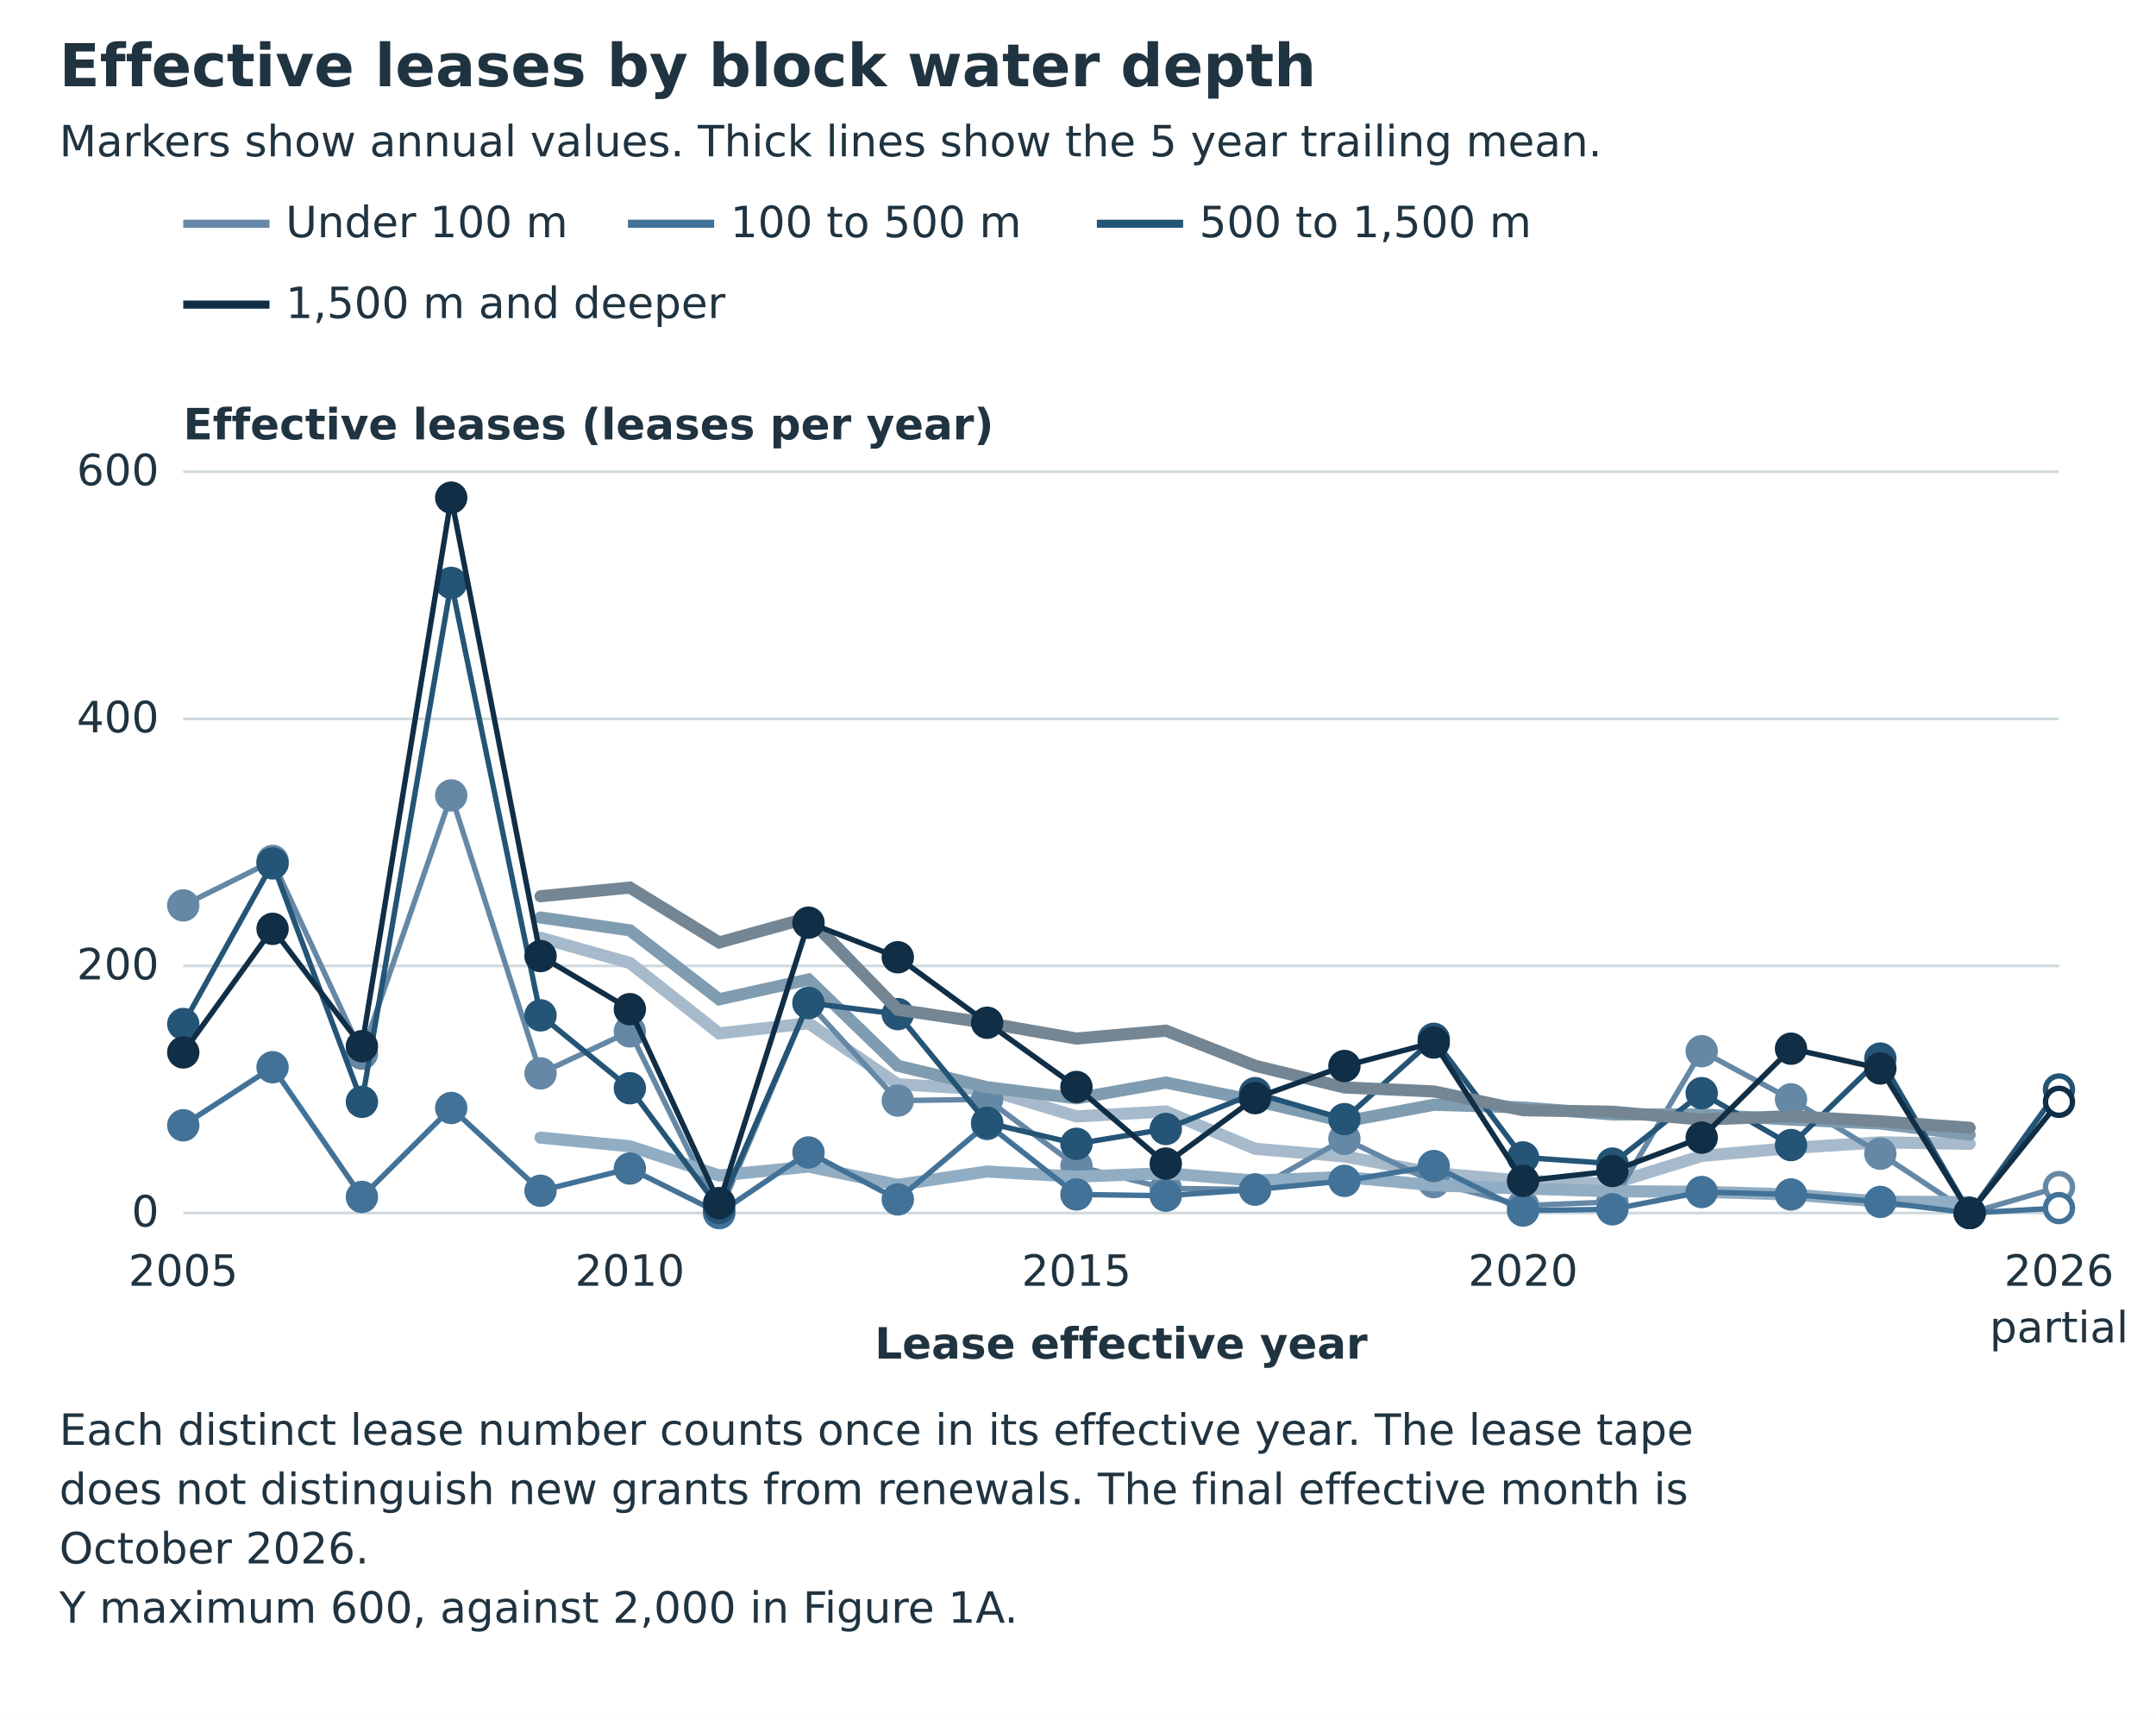
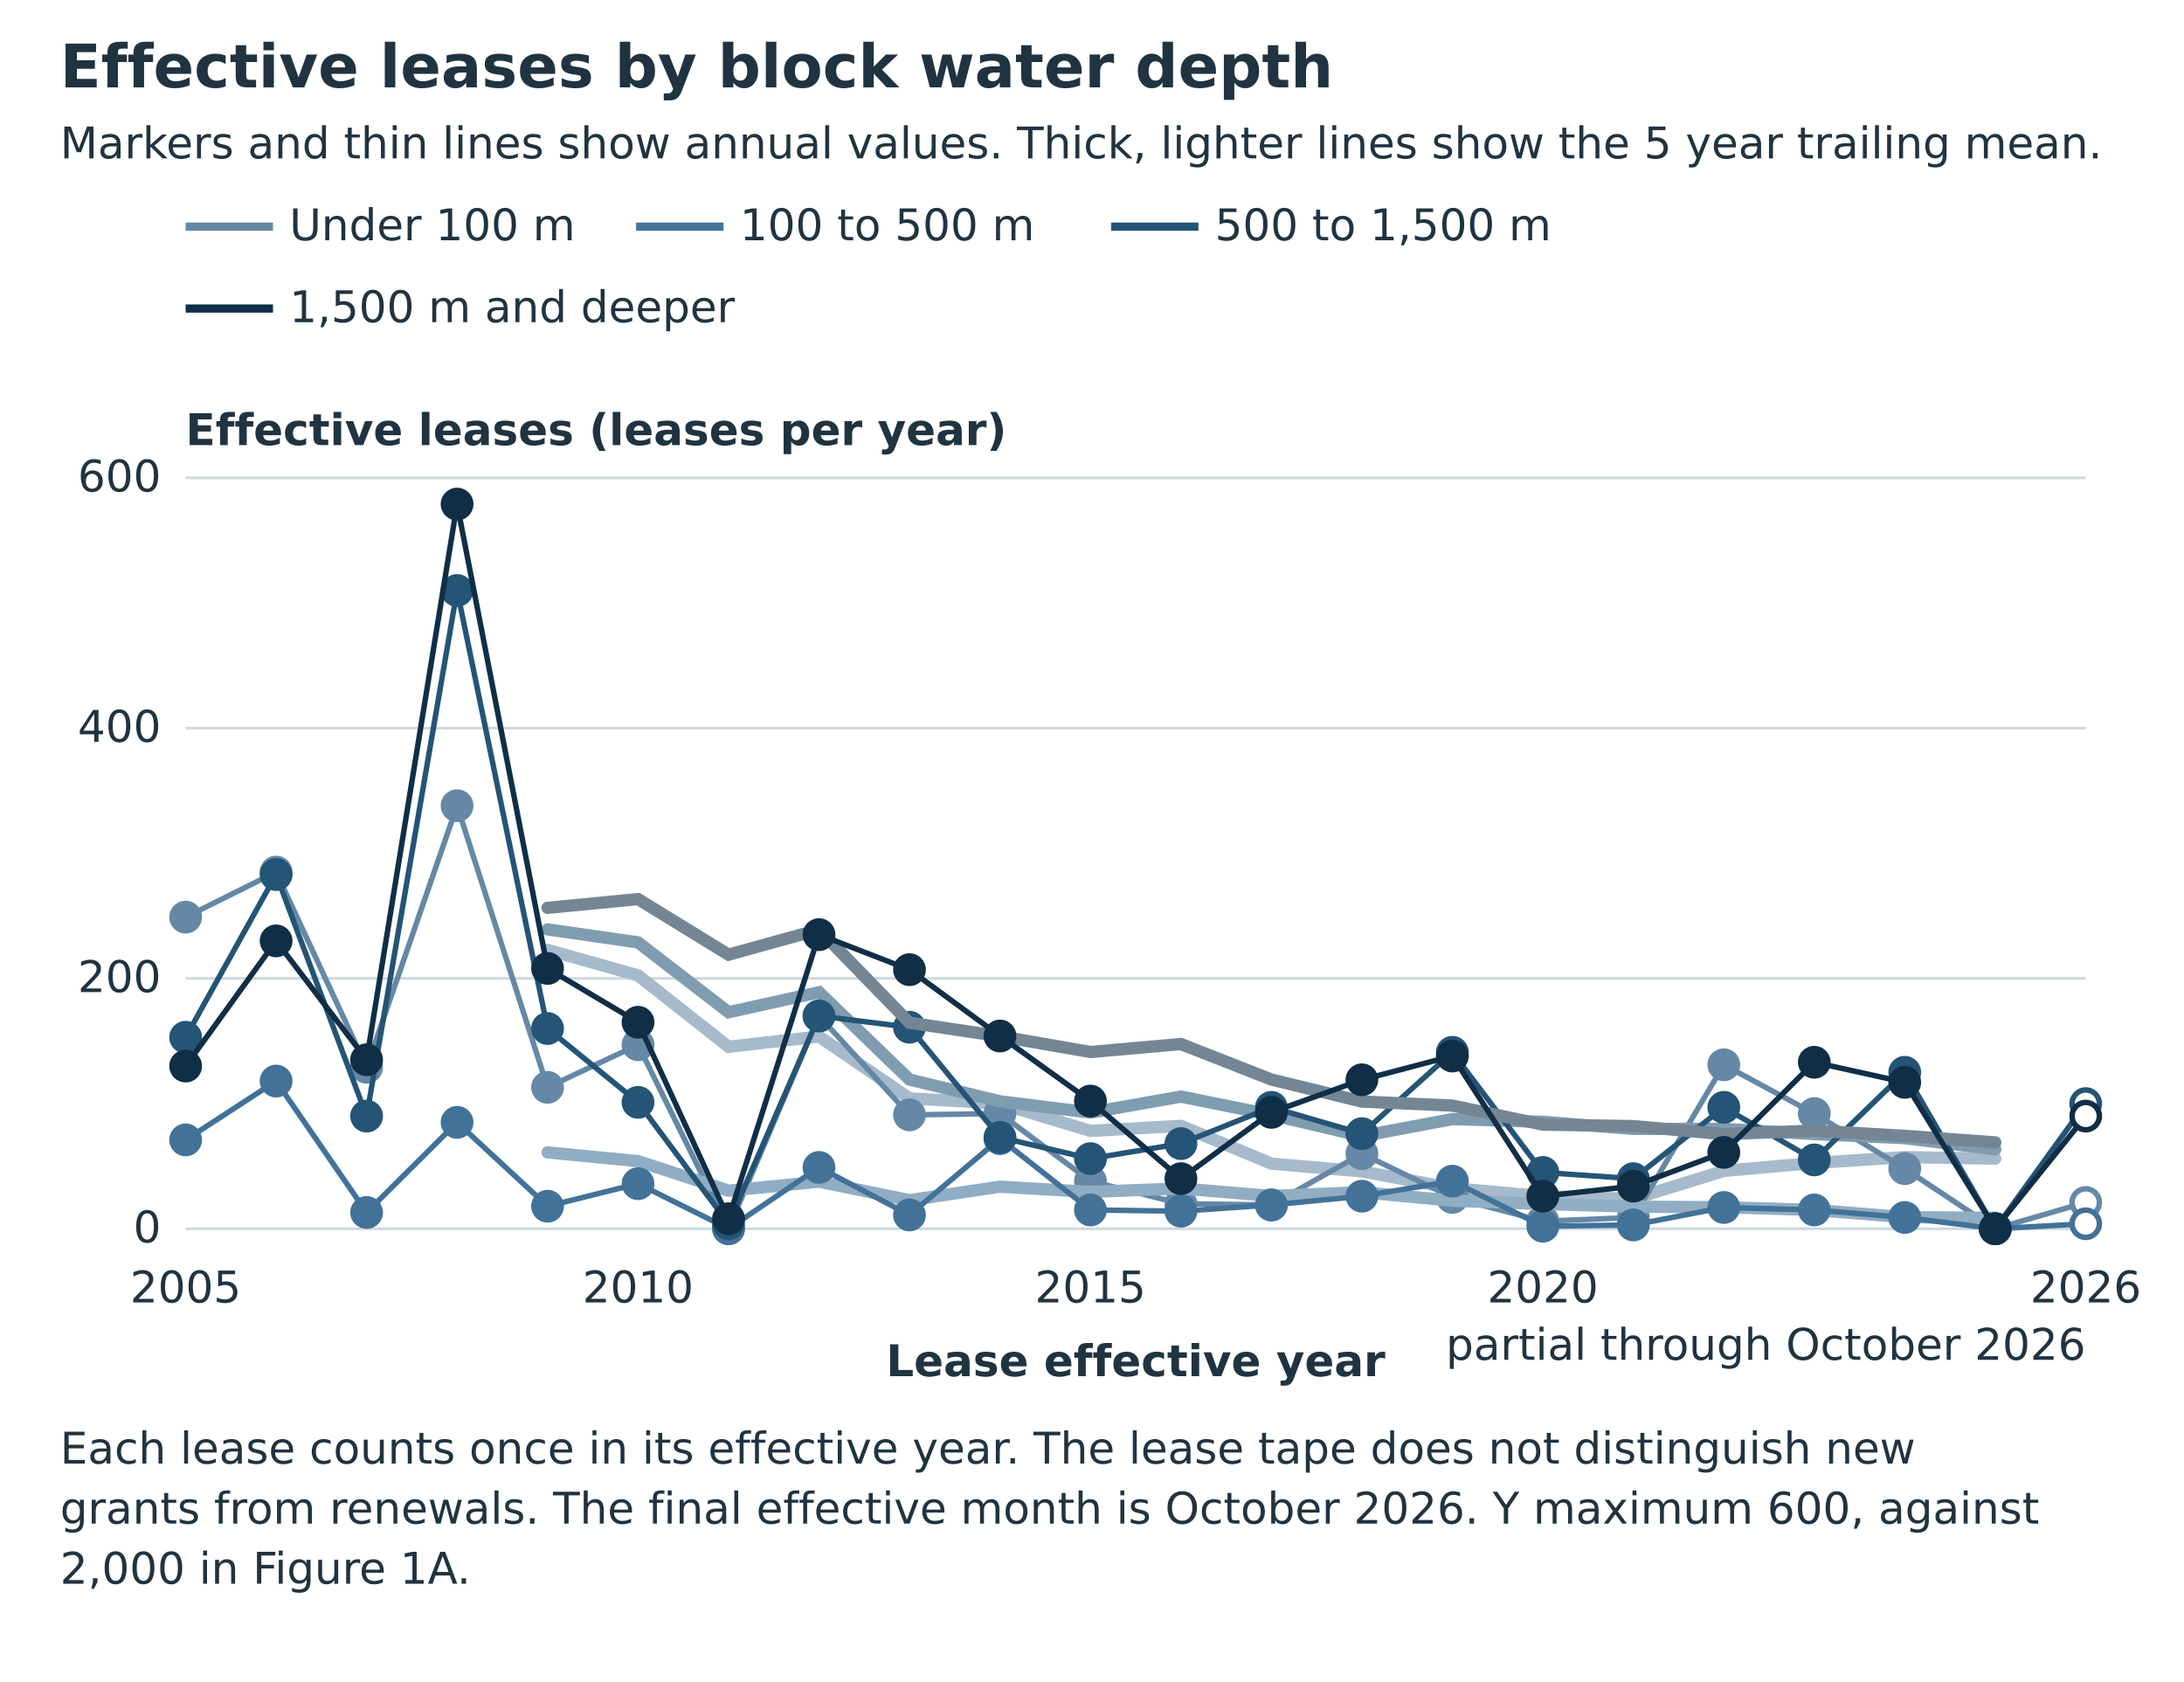
- <svg xmlns="http://www.w3.org/2000/svg" role="img" aria-label="Effective leases by block water depth" font-family="'DejaVu Sans','Segoe UI',Arial,sans-serif" font-size="16" fill="#203340" width="800" height="638" viewBox="0 0 800 638">
-   <rect width="800" height="638" fill="white" />
+ <svg xmlns="http://www.w3.org/2000/svg" role="img" aria-label="Effective leases by block water depth" font-family="'DejaVu Sans','Segoe UI',Arial,sans-serif" font-size="16" fill="#203340" width="800" height="616" viewBox="0 0 800 616">
+   <rect width="800" height="616" fill="white" />
  <text x="22" y="32" font-size="22" font-weight="bold">Effective leases by block water depth</text>
-   <text x="22" y="58">Markers show annual values. Thick lines show the 5 year trailing mean.</text>
+   <text x="22" y="58">Markers and thin lines show annual values. Thick, lighter lines show the 5 year trailing mean.</text>
  <g data-legend="0">
    <rect x="62" y="70" height="27" width="154" fill="white" />
    <line x1="68" y1="83" x2="100" y2="83" stroke="#6588a6" stroke-width="3" />
    <text x="106" y="88">Under 100 m</text>
  </g>
  <g data-legend="1">
    <rect x="227" y="70" height="27" width="163" fill="white" />
    <line x1="233" y1="83" x2="265" y2="83" stroke="#427298" stroke-width="3" />
    <text x="271" y="88">100 to 500 m</text>
  </g>
  <g data-legend="2">
    <rect x="401" y="70" height="27" width="181" fill="white" />
    <line x1="407" y1="83" x2="439" y2="83" stroke="#245476" stroke-width="3" />
    <text x="445" y="88">500 to 1,500 m</text>
  </g>
  <g data-legend="3">
    <rect x="62" y="100" height="27" width="217" fill="white" />
    <line x1="68" y1="113" x2="100" y2="113" stroke="#102e46" stroke-width="3" />
    <text x="106" y="118">1,500 m and deeper</text>
  </g>
  <text x="68" y="163" font-weight="bold">Effective leases (leases per year)</text>
-   <line x1="68" x2="764" y1="450.0" y2="450.0" stroke="#cfd9de" />
-   <text x="59" y="455.0" text-anchor="end">0</text>
+   <line x1="68" x2="764" y1="450.00" y2="450.00" stroke="#cfd9de" />
+   <text x="59" y="455.00" text-anchor="end">0</text>
  <line x1="68" x2="764" y1="358.33" y2="358.33" stroke="#cfd9de" />
  <text x="59" y="363.33" text-anchor="end">200</text>
  <line x1="68" x2="764" y1="266.67" y2="266.67" stroke="#cfd9de" />
  <text x="59" y="271.67" text-anchor="end">400</text>
-   <line x1="68" x2="764" y1="175.0" y2="175.0" stroke="#cfd9de" />
-   <text x="59" y="180.0" text-anchor="end">600</text>
-   <text x="68.0" y="477" text-anchor="middle">2005</text>
+   <line x1="68" x2="764" y1="175.00" y2="175.00" stroke="#cfd9de" />
+   <text x="59" y="180.00" text-anchor="end">600</text>
+   <text x="68.00" y="477" text-anchor="middle">2005</text>
  <text x="233.71" y="477" text-anchor="middle">2010</text>
  <text x="399.43" y="477" text-anchor="middle">2015</text>
  <text x="565.14" y="477" text-anchor="middle">2020</text>
-   <text x="764.0" y="477" text-anchor="middle">2026</text>
-   <text x="764" y="498" text-anchor="middle">partial</text>
-   <text x="416.0" y="504" text-anchor="middle" font-weight="bold">Lease effective year</text>
+   <text x="764.00" y="477" text-anchor="middle">2026</text>
+   <text x="764" y="498" text-anchor="end">partial through October 2026</text>
+   <text x="416.00" y="504" text-anchor="middle" font-weight="bold">Lease effective year</text>
  <g data-series="0" data-label="Under 100 m">
    <path d="M200.57,347.88l0,0 L233.71,357.23 L266.86,383.36 L300.00,379.60 L333.14,402.24 L366.29,404.17 L399.43,414.16 L432.57,412.32 L465.71,426.17 L498.86,429.01 L532.00,435.15 L565.14,438.08 L598.29,439.09 L631.43,428.82 L664.57,425.89 L697.71,423.78 L730.86,424.33" fill="none" stroke="#a6bacb" stroke-width="4.5" stroke-linecap="round" class="trend" />
    <path d="M68.00,335.88l0,0 L101.14,319.38 L134.29,390.88 L167.43,295.08 L200.57,398.21 L233.71,382.62 L266.86,450.00 L300.00,372.08 L333.14,408.29 L366.29,407.83 L399.43,432.58 L432.57,440.83 L465.71,441.29 L498.86,422.50 L532.00,438.54 L565.14,447.25 L598.29,445.88 L631.43,389.96 L664.57,407.83 L697.71,428.00 L730.86,450.00 L764.00,440.38" fill="none" stroke="#6588a6" stroke-width="2" stroke-linecap="round" class="annual" />
    <circle cx="68.00" cy="335.88" r="5" stroke="#6588a6" stroke-width="2" fill="#6588a6" data-year="2005" />
    <circle cx="101.14" cy="319.38" r="5" stroke="#6588a6" stroke-width="2" fill="#6588a6" data-year="2006" />
    <circle cx="134.29" cy="390.88" r="5" stroke="#6588a6" stroke-width="2" fill="#6588a6" data-year="2007" />
    <circle cx="167.43" cy="295.08" r="5" stroke="#6588a6" stroke-width="2" fill="#6588a6" data-year="2008" />
    <circle cx="200.57" cy="398.21" r="5" stroke="#6588a6" stroke-width="2" fill="#6588a6" data-year="2009" />
    <circle cx="233.71" cy="382.62" r="5" stroke="#6588a6" stroke-width="2" fill="#6588a6" data-year="2010" />
    <circle cx="266.86" cy="450.00" r="5" stroke="#6588a6" stroke-width="2" fill="#6588a6" data-year="2011" />
    <circle cx="300.00" cy="372.08" r="5" stroke="#6588a6" stroke-width="2" fill="#6588a6" data-year="2012" />
    <circle cx="333.14" cy="408.29" r="5" stroke="#6588a6" stroke-width="2" fill="#6588a6" data-year="2013" />
    <circle cx="366.29" cy="407.83" r="5" stroke="#6588a6" stroke-width="2" fill="#6588a6" data-year="2014" />
    <circle cx="399.43" cy="432.58" r="5" stroke="#6588a6" stroke-width="2" fill="#6588a6" data-year="2015" />
    <circle cx="432.57" cy="440.83" r="5" stroke="#6588a6" stroke-width="2" fill="#6588a6" data-year="2016" />
    <circle cx="465.71" cy="441.29" r="5" stroke="#6588a6" stroke-width="2" fill="#6588a6" data-year="2017" />
    <circle cx="498.86" cy="422.50" r="5" stroke="#6588a6" stroke-width="2" fill="#6588a6" data-year="2018" />
    <circle cx="532.00" cy="438.54" r="5" stroke="#6588a6" stroke-width="2" fill="#6588a6" data-year="2019" />
    <circle cx="565.14" cy="447.25" r="5" stroke="#6588a6" stroke-width="2" fill="#6588a6" data-year="2020" />
    <circle cx="598.29" cy="445.88" r="5" stroke="#6588a6" stroke-width="2" fill="#6588a6" data-year="2021" />
    <circle cx="631.43" cy="389.96" r="5" stroke="#6588a6" stroke-width="2" fill="#6588a6" data-year="2022" />
    <circle cx="664.57" cy="407.83" r="5" stroke="#6588a6" stroke-width="2" fill="#6588a6" data-year="2023" />
    <circle cx="697.71" cy="428.00" r="5" stroke="#6588a6" stroke-width="2" fill="#6588a6" data-year="2024" />
    <circle cx="730.86" cy="450.00" r="5" stroke="#6588a6" stroke-width="2" fill="#6588a6" data-year="2025" />
    <circle cx="764.00" cy="440.38" r="5" stroke="#6588a6" stroke-width="2" fill="white" data-year="2026" />
  </g>
  <g data-series="1" data-label="100 to 500 m">
    <path d="M200.57,422.04l0,0 L233.71,425.25 L266.86,436.07 L300.00,432.77 L333.14,439.55 L366.29,434.60 L399.43,436.52 L432.57,435.24 L465.71,437.99 L498.86,436.62 L532.00,439.73 L565.14,440.93 L598.29,441.93 L631.43,442.12 L664.57,443.12 L697.71,445.78 L730.86,445.97" fill="none" stroke="#91adc3" stroke-width="4.5" stroke-linecap="round" class="trend" />
    <path d="M68.00,417.46l0,0 L101.14,395.92 L134.29,444.04 L167.43,411.04 L200.57,441.75 L233.71,433.50 L266.86,450.00 L300.00,427.54 L333.14,444.96 L366.29,417.00 L399.43,443.12 L432.57,443.58 L465.71,441.29 L498.86,438.08 L532.00,432.58 L565.14,449.08 L598.29,448.62 L631.43,442.21 L664.57,443.12 L697.71,445.88 L730.86,450.00 L764.00,448.17" fill="none" stroke="#427298" stroke-width="2" stroke-linecap="round" class="annual" />
    <circle cx="68.00" cy="417.46" r="5" stroke="#427298" stroke-width="2" fill="#427298" data-year="2005" />
    <circle cx="101.14" cy="395.92" r="5" stroke="#427298" stroke-width="2" fill="#427298" data-year="2006" />
    <circle cx="134.29" cy="444.04" r="5" stroke="#427298" stroke-width="2" fill="#427298" data-year="2007" />
    <circle cx="167.43" cy="411.04" r="5" stroke="#427298" stroke-width="2" fill="#427298" data-year="2008" />
    <circle cx="200.57" cy="441.75" r="5" stroke="#427298" stroke-width="2" fill="#427298" data-year="2009" />
    <circle cx="233.71" cy="433.50" r="5" stroke="#427298" stroke-width="2" fill="#427298" data-year="2010" />
    <circle cx="266.86" cy="450.00" r="5" stroke="#427298" stroke-width="2" fill="#427298" data-year="2011" />
    <circle cx="300.00" cy="427.54" r="5" stroke="#427298" stroke-width="2" fill="#427298" data-year="2012" />
    <circle cx="333.14" cy="444.96" r="5" stroke="#427298" stroke-width="2" fill="#427298" data-year="2013" />
    <circle cx="366.29" cy="417.00" r="5" stroke="#427298" stroke-width="2" fill="#427298" data-year="2014" />
    <circle cx="399.43" cy="443.12" r="5" stroke="#427298" stroke-width="2" fill="#427298" data-year="2015" />
    <circle cx="432.57" cy="443.58" r="5" stroke="#427298" stroke-width="2" fill="#427298" data-year="2016" />
    <circle cx="465.71" cy="441.29" r="5" stroke="#427298" stroke-width="2" fill="#427298" data-year="2017" />
    <circle cx="498.86" cy="438.08" r="5" stroke="#427298" stroke-width="2" fill="#427298" data-year="2018" />
    <circle cx="532.00" cy="432.58" r="5" stroke="#427298" stroke-width="2" fill="#427298" data-year="2019" />
    <circle cx="565.14" cy="449.08" r="5" stroke="#427298" stroke-width="2" fill="#427298" data-year="2020" />
    <circle cx="598.29" cy="448.62" r="5" stroke="#427298" stroke-width="2" fill="#427298" data-year="2021" />
    <circle cx="631.43" cy="442.21" r="5" stroke="#427298" stroke-width="2" fill="#427298" data-year="2022" />
    <circle cx="664.57" cy="443.12" r="5" stroke="#427298" stroke-width="2" fill="#427298" data-year="2023" />
    <circle cx="697.71" cy="445.88" r="5" stroke="#427298" stroke-width="2" fill="#427298" data-year="2024" />
    <circle cx="730.86" cy="450.00" r="5" stroke="#427298" stroke-width="2" fill="#427298" data-year="2025" />
    <circle cx="764.00" cy="448.17" r="5" stroke="#427298" stroke-width="2" fill="white" data-year="2026" />
  </g>
  <g data-series="2" data-label="500 to 1,500 m">
    <path d="M200.57,340.37l0,0 L233.71,345.13 L266.86,370.71 L300.00,363.38 L333.14,395.37 L366.29,403.34 L399.43,407.47 L432.57,401.60 L465.71,408.29 L498.86,416.08 L532.00,409.85 L565.14,410.86 L598.29,413.43 L631.43,413.43 L664.57,415.35 L697.71,416.82 L730.86,420.94" fill="none" stroke="#809cb0" stroke-width="4.5" stroke-linecap="round" class="trend" />
    <path d="M68.00,379.88l0,0 L101.14,320.29 L134.29,408.75 L167.43,216.25 L200.57,376.67 L233.71,403.71 L266.86,448.17 L300.00,372.08 L333.14,376.21 L366.29,416.54 L399.43,424.33 L432.57,418.83 L465.71,405.54 L498.86,415.17 L532.00,385.38 L565.14,429.38 L598.29,431.67 L631.43,405.54 L664.57,424.79 L697.71,392.71 L730.86,450.00 L764.00,404.17" fill="none" stroke="#245476" stroke-width="2" stroke-linecap="round" class="annual" />
    <circle cx="68.00" cy="379.88" r="5" stroke="#245476" stroke-width="2" fill="#245476" data-year="2005" />
    <circle cx="101.14" cy="320.29" r="5" stroke="#245476" stroke-width="2" fill="#245476" data-year="2006" />
    <circle cx="134.29" cy="408.75" r="5" stroke="#245476" stroke-width="2" fill="#245476" data-year="2007" />
    <circle cx="167.43" cy="216.25" r="5" stroke="#245476" stroke-width="2" fill="#245476" data-year="2008" />
    <circle cx="200.57" cy="376.67" r="5" stroke="#245476" stroke-width="2" fill="#245476" data-year="2009" />
    <circle cx="233.71" cy="403.71" r="5" stroke="#245476" stroke-width="2" fill="#245476" data-year="2010" />
    <circle cx="266.86" cy="448.17" r="5" stroke="#245476" stroke-width="2" fill="#245476" data-year="2011" />
    <circle cx="300.00" cy="372.08" r="5" stroke="#245476" stroke-width="2" fill="#245476" data-year="2012" />
    <circle cx="333.14" cy="376.21" r="5" stroke="#245476" stroke-width="2" fill="#245476" data-year="2013" />
    <circle cx="366.29" cy="416.54" r="5" stroke="#245476" stroke-width="2" fill="#245476" data-year="2014" />
    <circle cx="399.43" cy="424.33" r="5" stroke="#245476" stroke-width="2" fill="#245476" data-year="2015" />
    <circle cx="432.57" cy="418.83" r="5" stroke="#245476" stroke-width="2" fill="#245476" data-year="2016" />
    <circle cx="465.71" cy="405.54" r="5" stroke="#245476" stroke-width="2" fill="#245476" data-year="2017" />
    <circle cx="498.86" cy="415.17" r="5" stroke="#245476" stroke-width="2" fill="#245476" data-year="2018" />
    <circle cx="532.00" cy="385.38" r="5" stroke="#245476" stroke-width="2" fill="#245476" data-year="2019" />
    <circle cx="565.14" cy="429.38" r="5" stroke="#245476" stroke-width="2" fill="#245476" data-year="2020" />
    <circle cx="598.29" cy="431.67" r="5" stroke="#245476" stroke-width="2" fill="#245476" data-year="2021" />
    <circle cx="631.43" cy="405.54" r="5" stroke="#245476" stroke-width="2" fill="#245476" data-year="2022" />
    <circle cx="664.57" cy="424.79" r="5" stroke="#245476" stroke-width="2" fill="#245476" data-year="2023" />
    <circle cx="697.71" cy="392.71" r="5" stroke="#245476" stroke-width="2" fill="#245476" data-year="2024" />
    <circle cx="730.86" cy="450.00" r="5" stroke="#245476" stroke-width="2" fill="#245476" data-year="2025" />
    <circle cx="764.00" cy="404.17" r="5" stroke="#245476" stroke-width="2" fill="white" data-year="2026" />
  </g>
  <g data-series="3" data-label="1,500 m and deeper">
    <path d="M200.57,332.48l0,0 L233.71,329.27 L266.86,349.62 L300.00,340.46 L333.14,374.56 L366.29,379.51 L399.43,385.28 L432.57,382.35 L465.71,395.37 L498.86,403.43 L532.00,404.90 L565.14,411.87 L598.29,412.42 L631.43,415.35 L664.57,414.07 L697.71,415.99 L730.86,418.38" fill="none" stroke="#748694" stroke-width="4.5" stroke-linecap="round" class="trend" />
    <path d="M68.00,390.42l0,0 L101.14,344.58 L134.29,388.12 L167.43,184.62 L200.57,354.67 L233.71,374.38 L266.86,446.33 L300.00,342.29 L333.14,355.12 L366.29,379.42 L399.43,403.25 L432.57,431.67 L465.71,407.38 L498.86,395.46 L532.00,386.75 L565.14,438.08 L598.29,434.42 L631.43,422.04 L664.57,389.04 L697.71,396.38 L730.86,450.00 L764.00,408.75" fill="none" stroke="#102e46" stroke-width="2" stroke-linecap="round" class="annual" />
    <circle cx="68.00" cy="390.42" r="5" stroke="#102e46" stroke-width="2" fill="#102e46" data-year="2005" />
    <circle cx="101.14" cy="344.58" r="5" stroke="#102e46" stroke-width="2" fill="#102e46" data-year="2006" />
    <circle cx="134.29" cy="388.12" r="5" stroke="#102e46" stroke-width="2" fill="#102e46" data-year="2007" />
    <circle cx="167.43" cy="184.62" r="5" stroke="#102e46" stroke-width="2" fill="#102e46" data-year="2008" />
    <circle cx="200.57" cy="354.67" r="5" stroke="#102e46" stroke-width="2" fill="#102e46" data-year="2009" />
    <circle cx="233.71" cy="374.38" r="5" stroke="#102e46" stroke-width="2" fill="#102e46" data-year="2010" />
    <circle cx="266.86" cy="446.33" r="5" stroke="#102e46" stroke-width="2" fill="#102e46" data-year="2011" />
    <circle cx="300.00" cy="342.29" r="5" stroke="#102e46" stroke-width="2" fill="#102e46" data-year="2012" />
    <circle cx="333.14" cy="355.12" r="5" stroke="#102e46" stroke-width="2" fill="#102e46" data-year="2013" />
    <circle cx="366.29" cy="379.42" r="5" stroke="#102e46" stroke-width="2" fill="#102e46" data-year="2014" />
    <circle cx="399.43" cy="403.25" r="5" stroke="#102e46" stroke-width="2" fill="#102e46" data-year="2015" />
    <circle cx="432.57" cy="431.67" r="5" stroke="#102e46" stroke-width="2" fill="#102e46" data-year="2016" />
    <circle cx="465.71" cy="407.38" r="5" stroke="#102e46" stroke-width="2" fill="#102e46" data-year="2017" />
    <circle cx="498.86" cy="395.46" r="5" stroke="#102e46" stroke-width="2" fill="#102e46" data-year="2018" />
    <circle cx="532.00" cy="386.75" r="5" stroke="#102e46" stroke-width="2" fill="#102e46" data-year="2019" />
    <circle cx="565.14" cy="438.08" r="5" stroke="#102e46" stroke-width="2" fill="#102e46" data-year="2020" />
    <circle cx="598.29" cy="434.42" r="5" stroke="#102e46" stroke-width="2" fill="#102e46" data-year="2021" />
    <circle cx="631.43" cy="422.04" r="5" stroke="#102e46" stroke-width="2" fill="#102e46" data-year="2022" />
    <circle cx="664.57" cy="389.04" r="5" stroke="#102e46" stroke-width="2" fill="#102e46" data-year="2023" />
    <circle cx="697.71" cy="396.38" r="5" stroke="#102e46" stroke-width="2" fill="#102e46" data-year="2024" />
    <circle cx="730.86" cy="450.00" r="5" stroke="#102e46" stroke-width="2" fill="#102e46" data-year="2025" />
    <circle cx="764.00" cy="408.75" r="5" stroke="#102e46" stroke-width="2" fill="white" data-year="2026" />
  </g>
-   <text x="22" y="536">Each distinct lease number counts once in its effective year. The lease tape</text>
-   <text x="22" y="558">does not distinguish new grants from renewals. The final effective month is</text>
-   <text x="22" y="580">October 2026.</text>
-   <text x="22" y="602">Y maximum 600, against 2,000 in Figure 1A.</text>
+   <text x="22" y="536">Each lease counts once in its effective year. The lease tape does not distinguish new</text>
+   <text x="22" y="558">grants from renewals. The final effective month is October 2026. Y maximum 600, against</text>
+   <text x="22" y="580">2,000 in Figure 1A.</text>
</svg>
